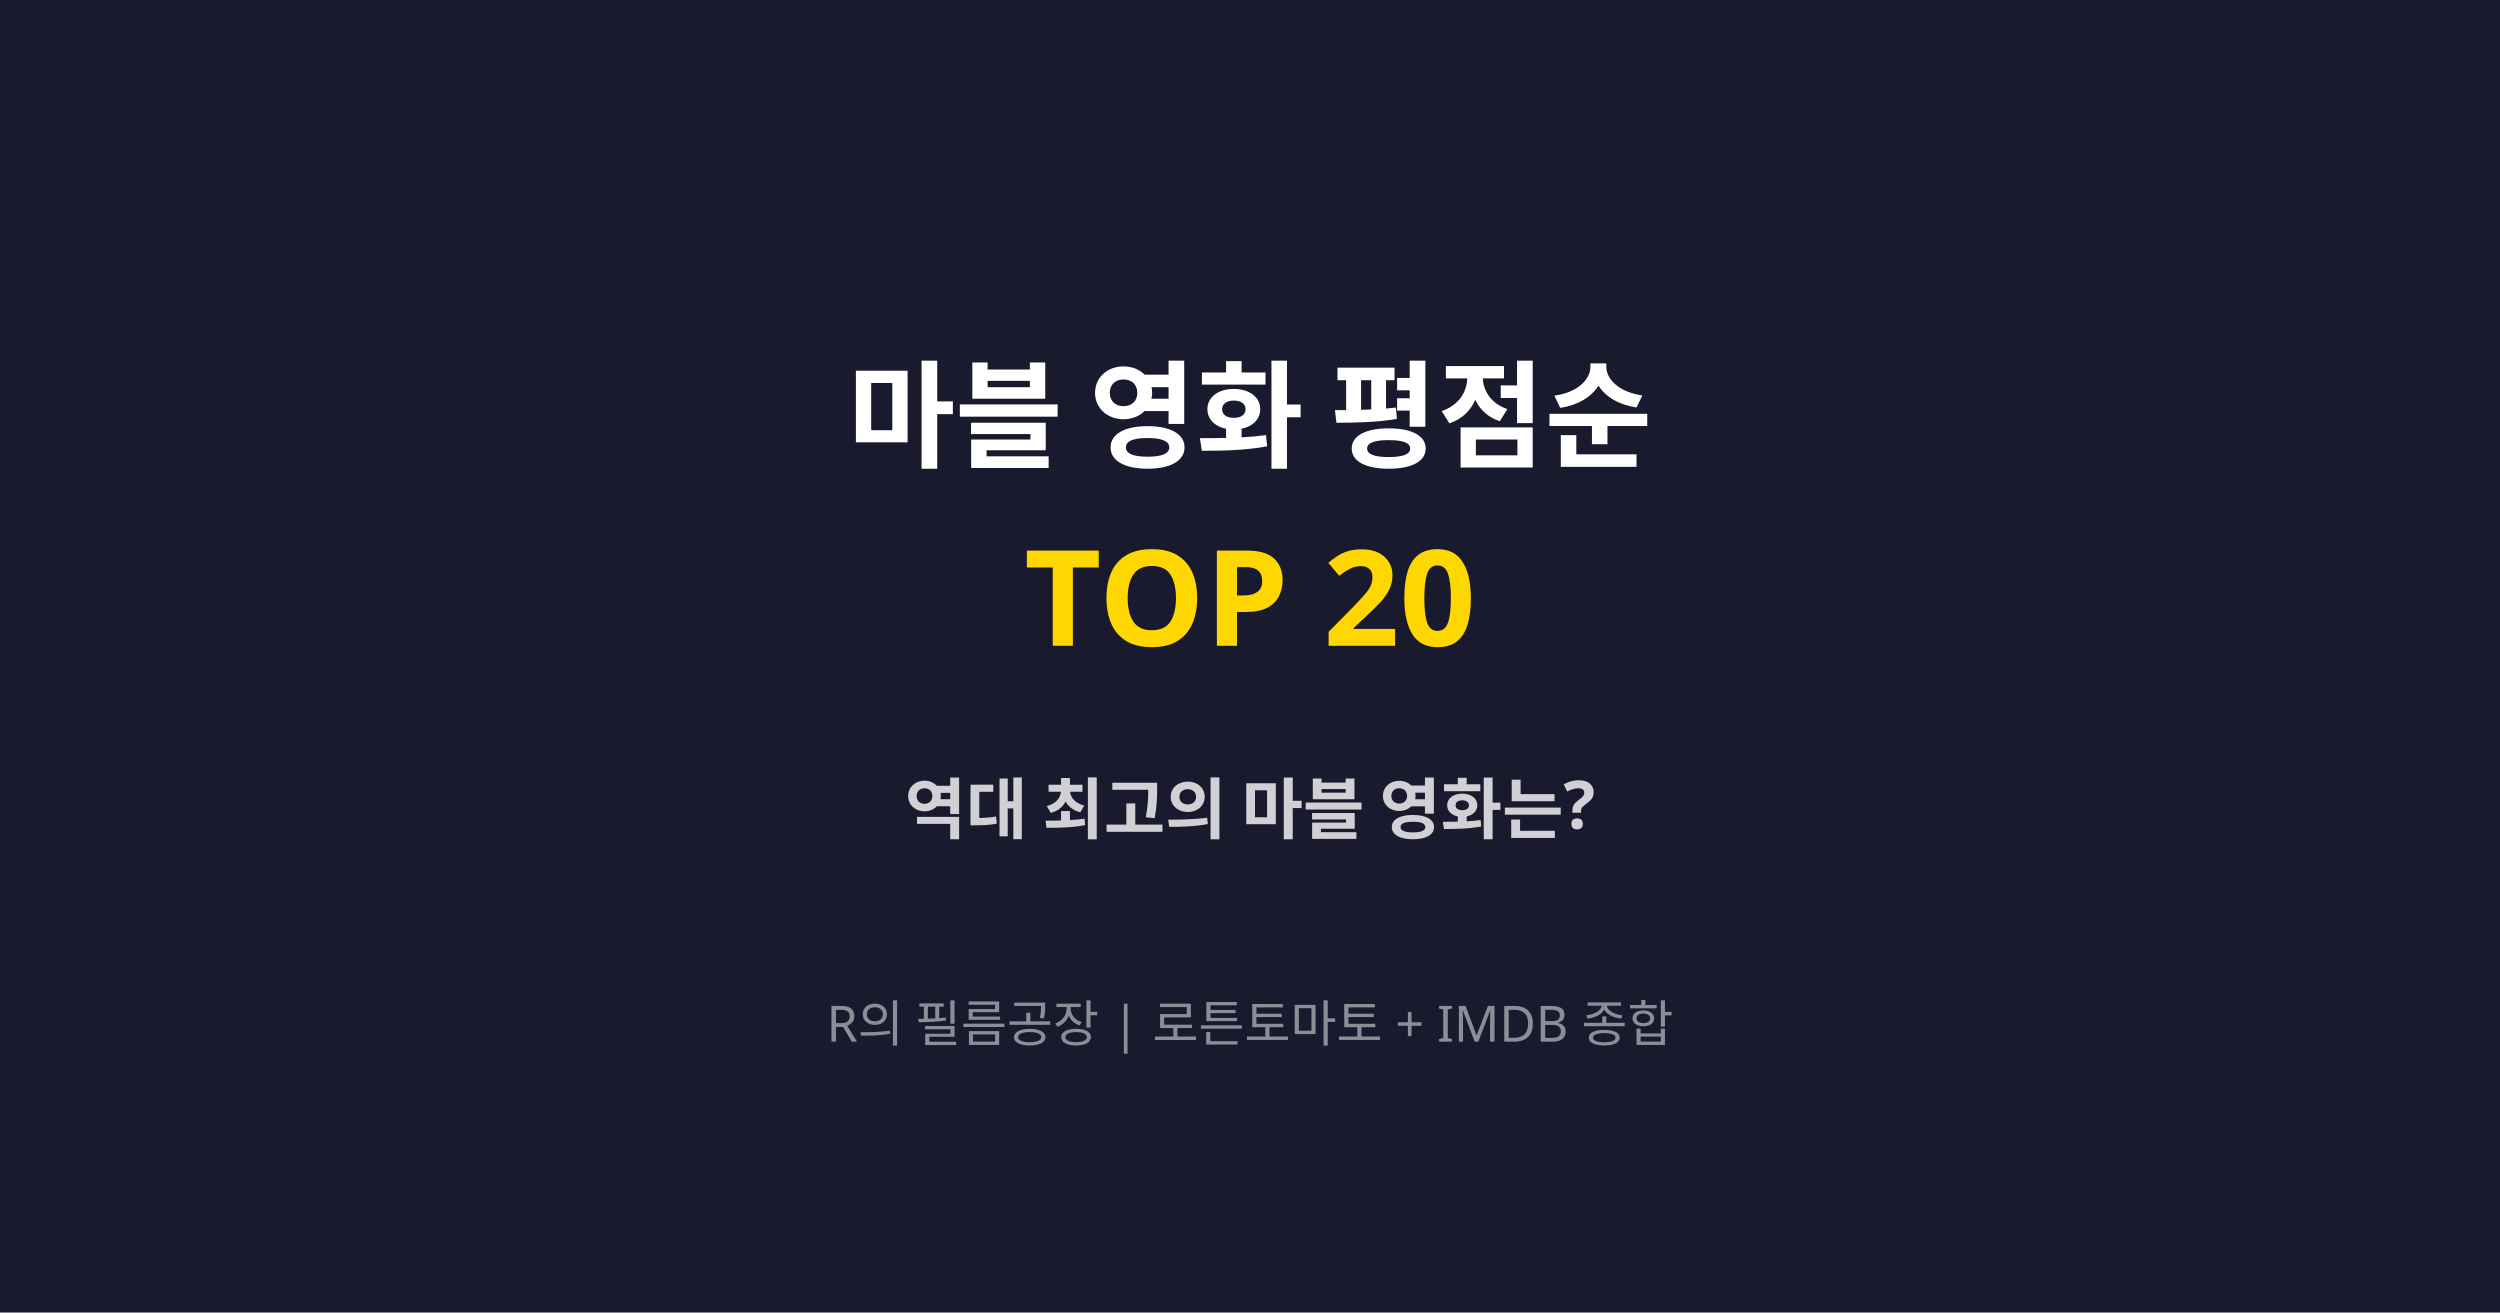
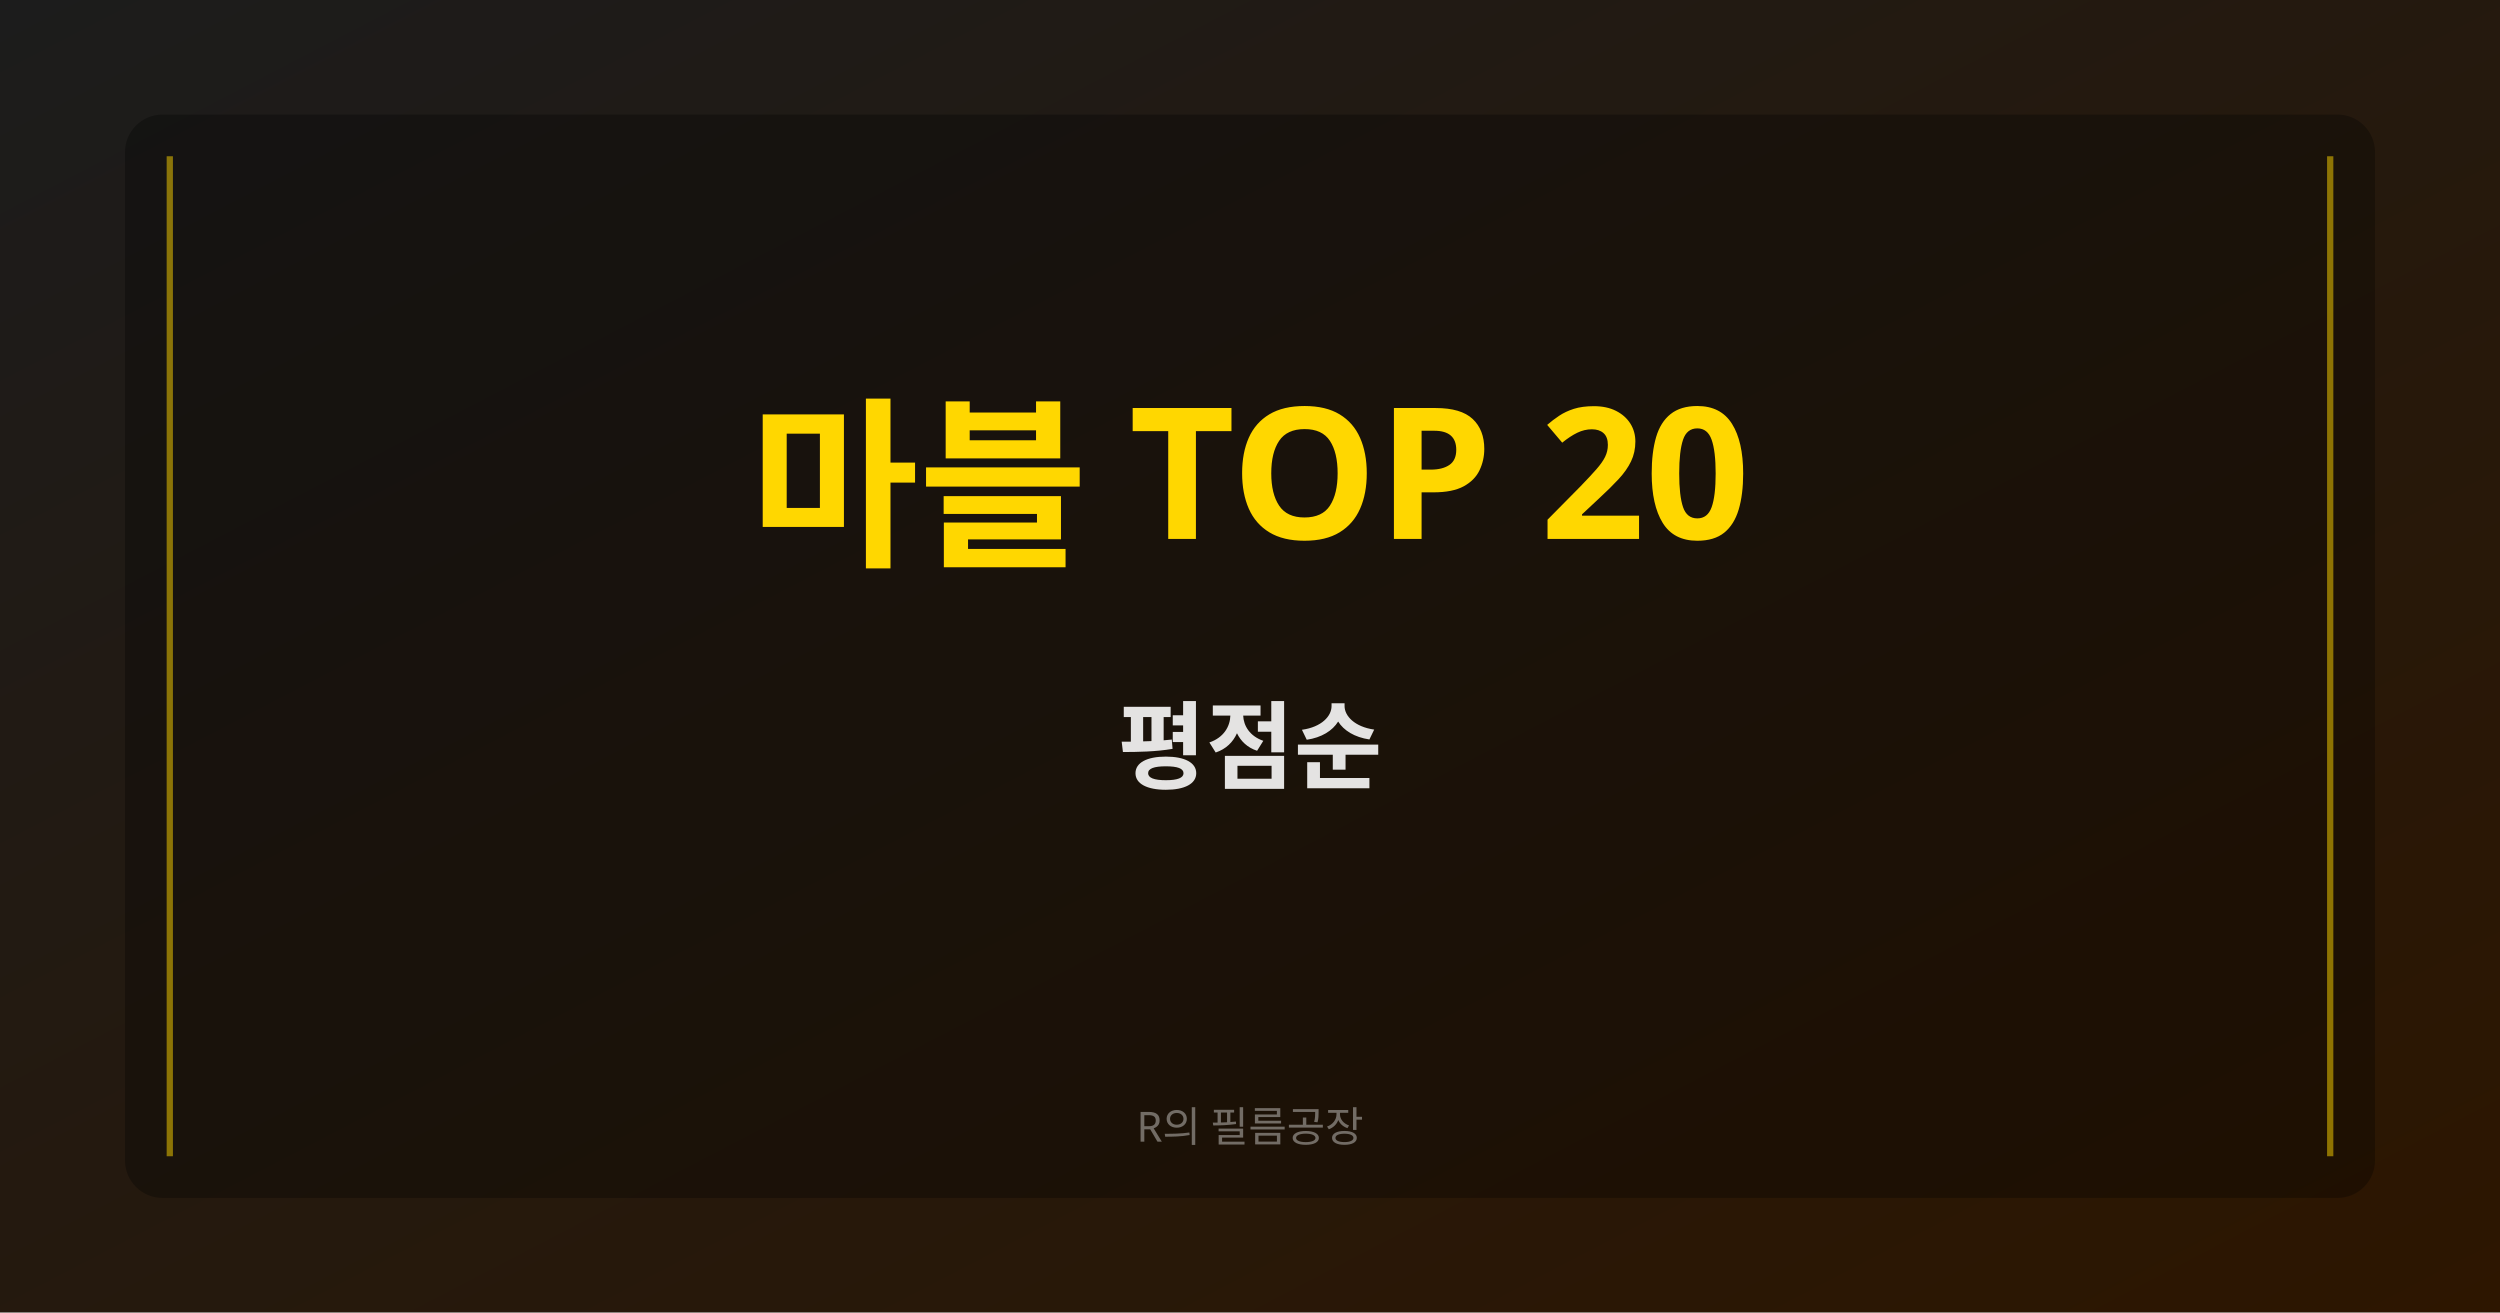
<svg xmlns="http://www.w3.org/2000/svg" width="1200" height="630">
-   <rect width="1200" height="630" fill="#1a1a2e" />
-   <text x="600" y="220" text-anchor="middle" font-size="56" font-weight="900" fill="white" font-family="Pretendard, sans-serif">마블 영화 평점순</text>
-   <text x="600" y="310" text-anchor="middle" font-size="64" font-weight="900" fill="#FFD700" font-family="Pretendard, sans-serif">TOP 20</text>
-   <text x="600" y="400" text-anchor="middle" font-size="32" font-weight="700" fill="rgba(255,255,255,0.8)" font-family="Pretendard, sans-serif">역대 최고의 마블 영화는?</text>
-   <text x="600" y="500" text-anchor="middle" font-size="24" fill="rgba(255,255,255,0.5)" font-family="Pretendard, sans-serif">R의 필름공장 | 로튼토마토 + IMDB 종합</text>
+   <defs>
+     <linearGradient id="bg" x1="0%" y1="0%" x2="100%" y2="100%">
+       <stop offset="0%" style="stop-color:#1c1c1c" />
+       <stop offset="100%" style="stop-color:#2d1600" />
+     </linearGradient>
+   </defs>
+   <rect width="1200" height="630" fill="url(#bg)" />
+   <rect x="60" y="55" width="1080" height="520" rx="18" fill="rgba(0,0,0,0.30)" />
+   <rect x="80" y="75" width="3" height="480" fill="rgba(255,215,0,0.5)" />
+   <rect x="1117" y="75" width="3" height="480" fill="rgba(255,215,0,0.5)" />
+   <text x="600" y="265" text-anchor="middle" font-size="88" font-weight="900" fill="#ffd700" font-family="Pretendard, sans-serif">마블 TOP 20</text>
+   <text x="600" y="375" text-anchor="middle" font-size="46" font-weight="700" fill="rgba(255,255,255,0.88)" font-family="Pretendard, sans-serif">평점순</text>
+   <text x="600" y="548" text-anchor="middle" font-size="20" fill="rgba(255,255,255,0.38)" font-family="Pretendard, sans-serif">R의 필름공장</text>
</svg>
